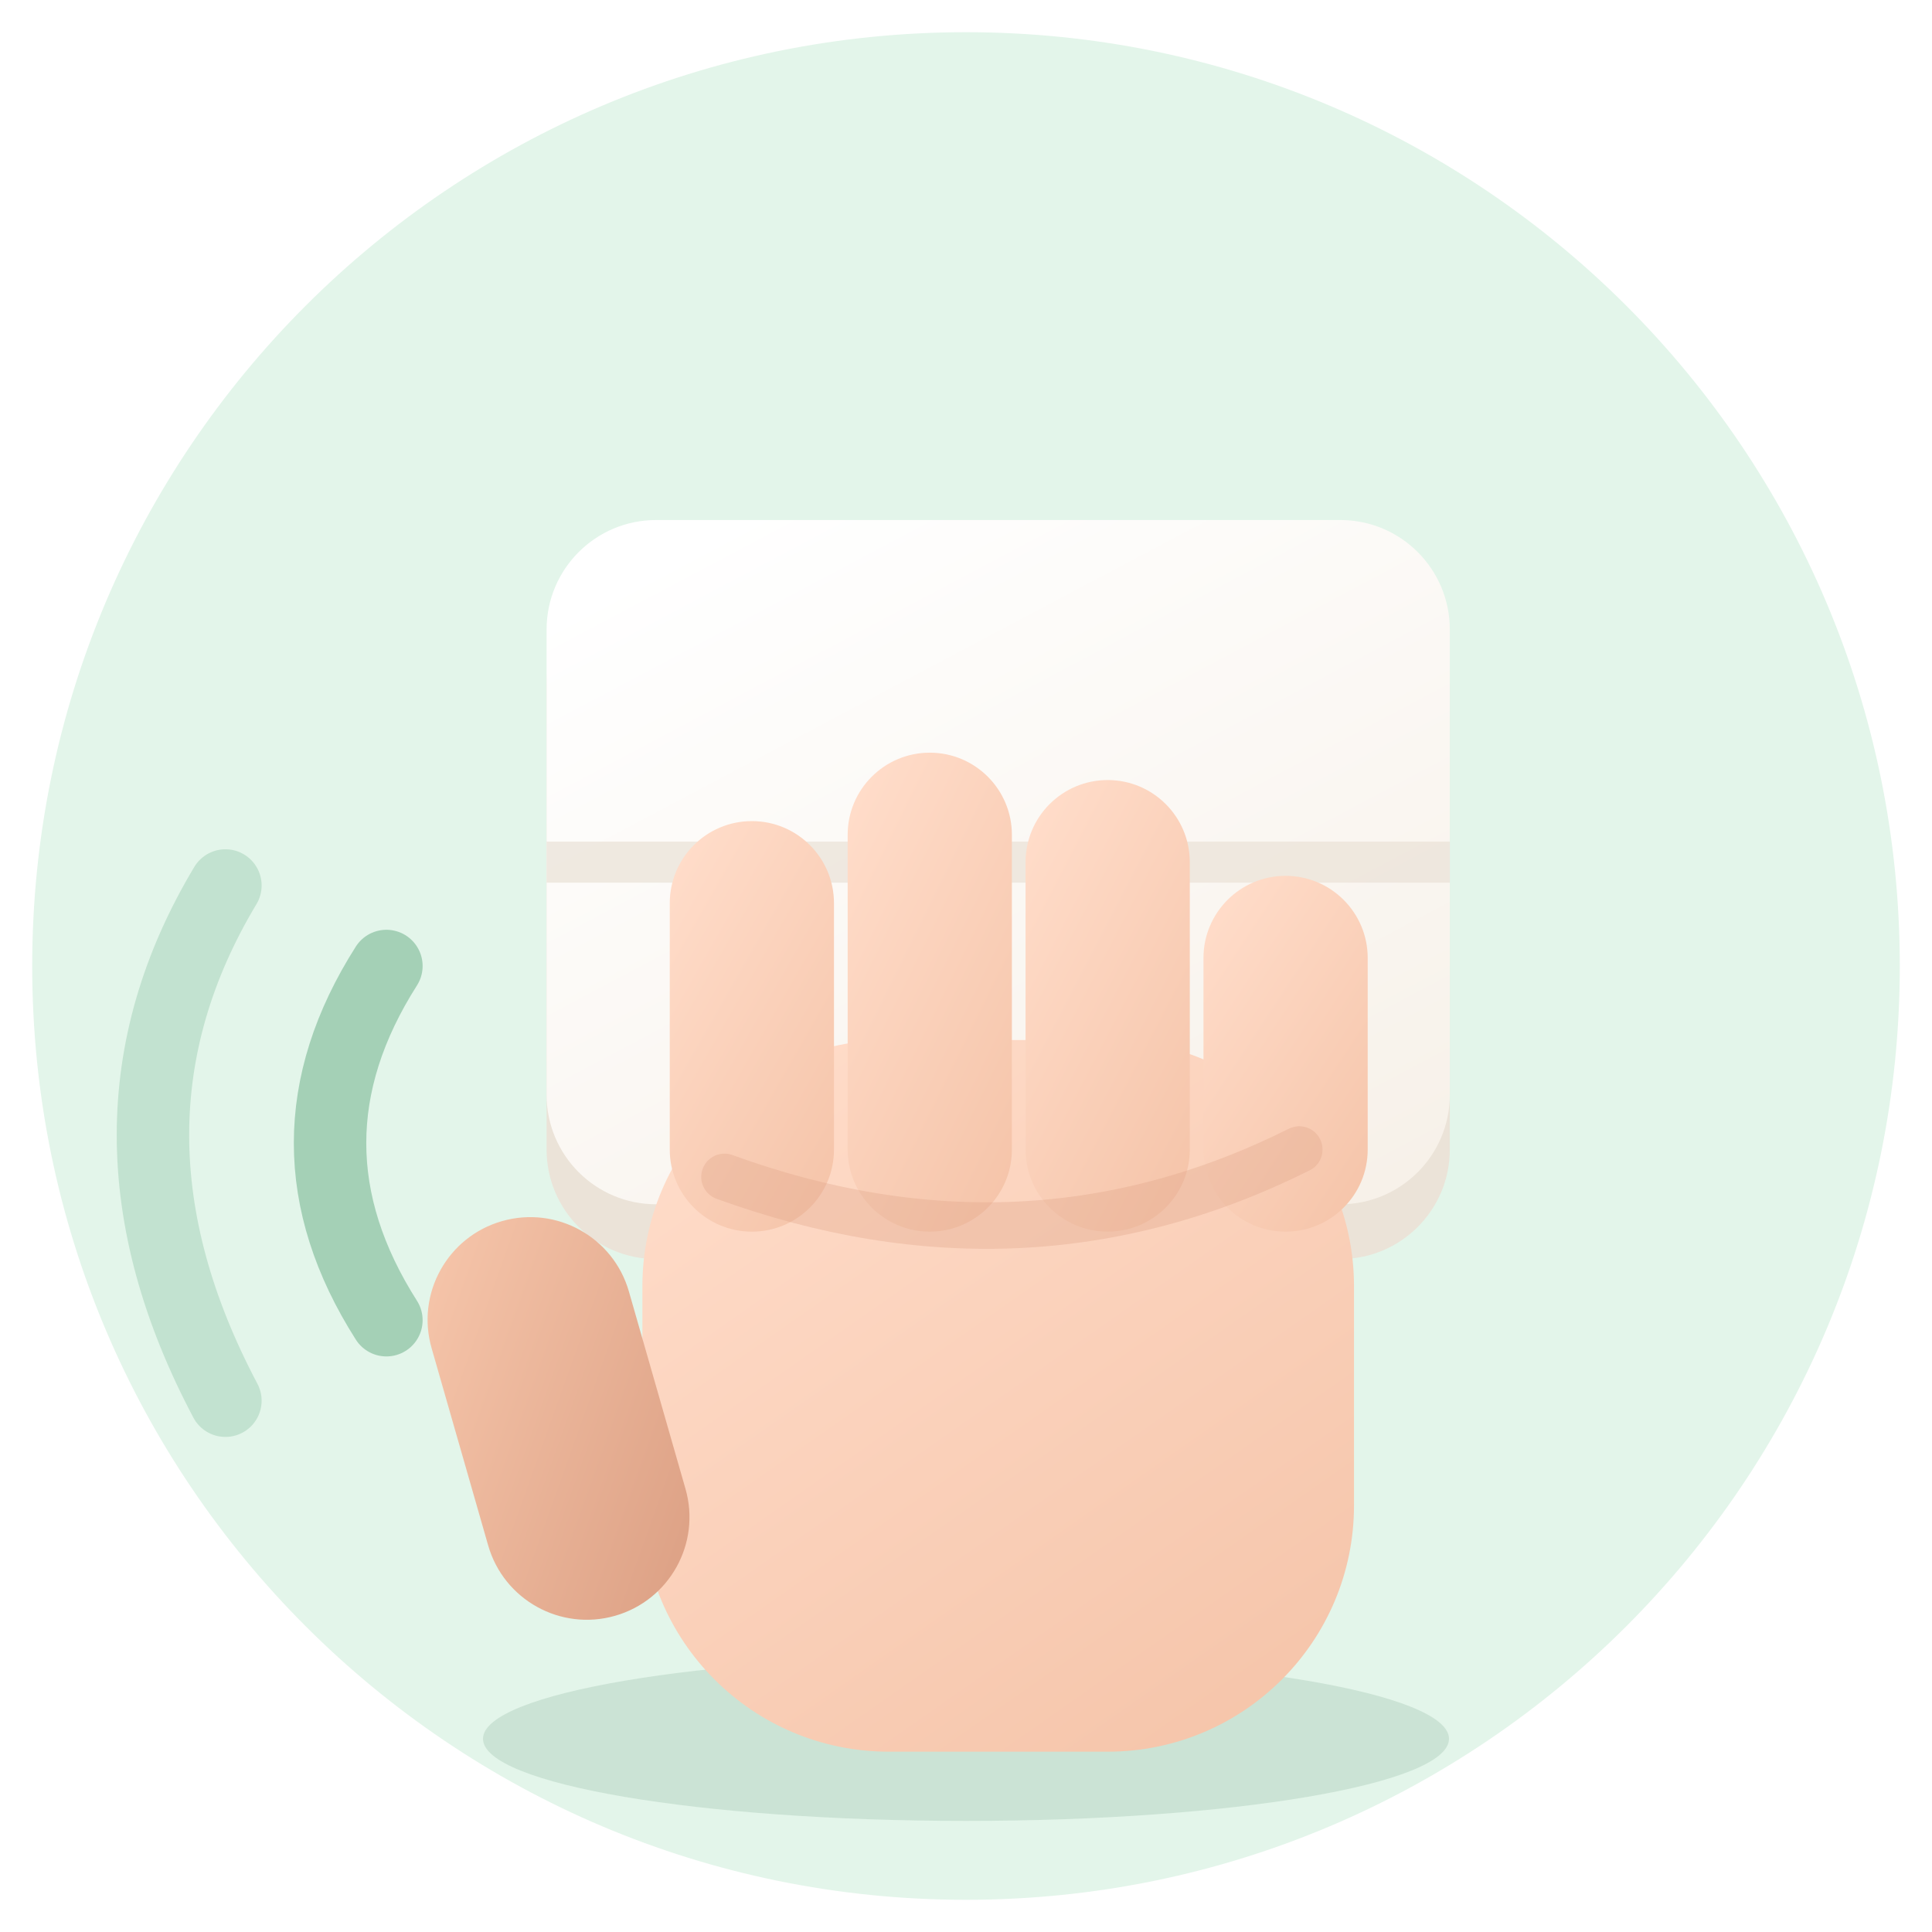
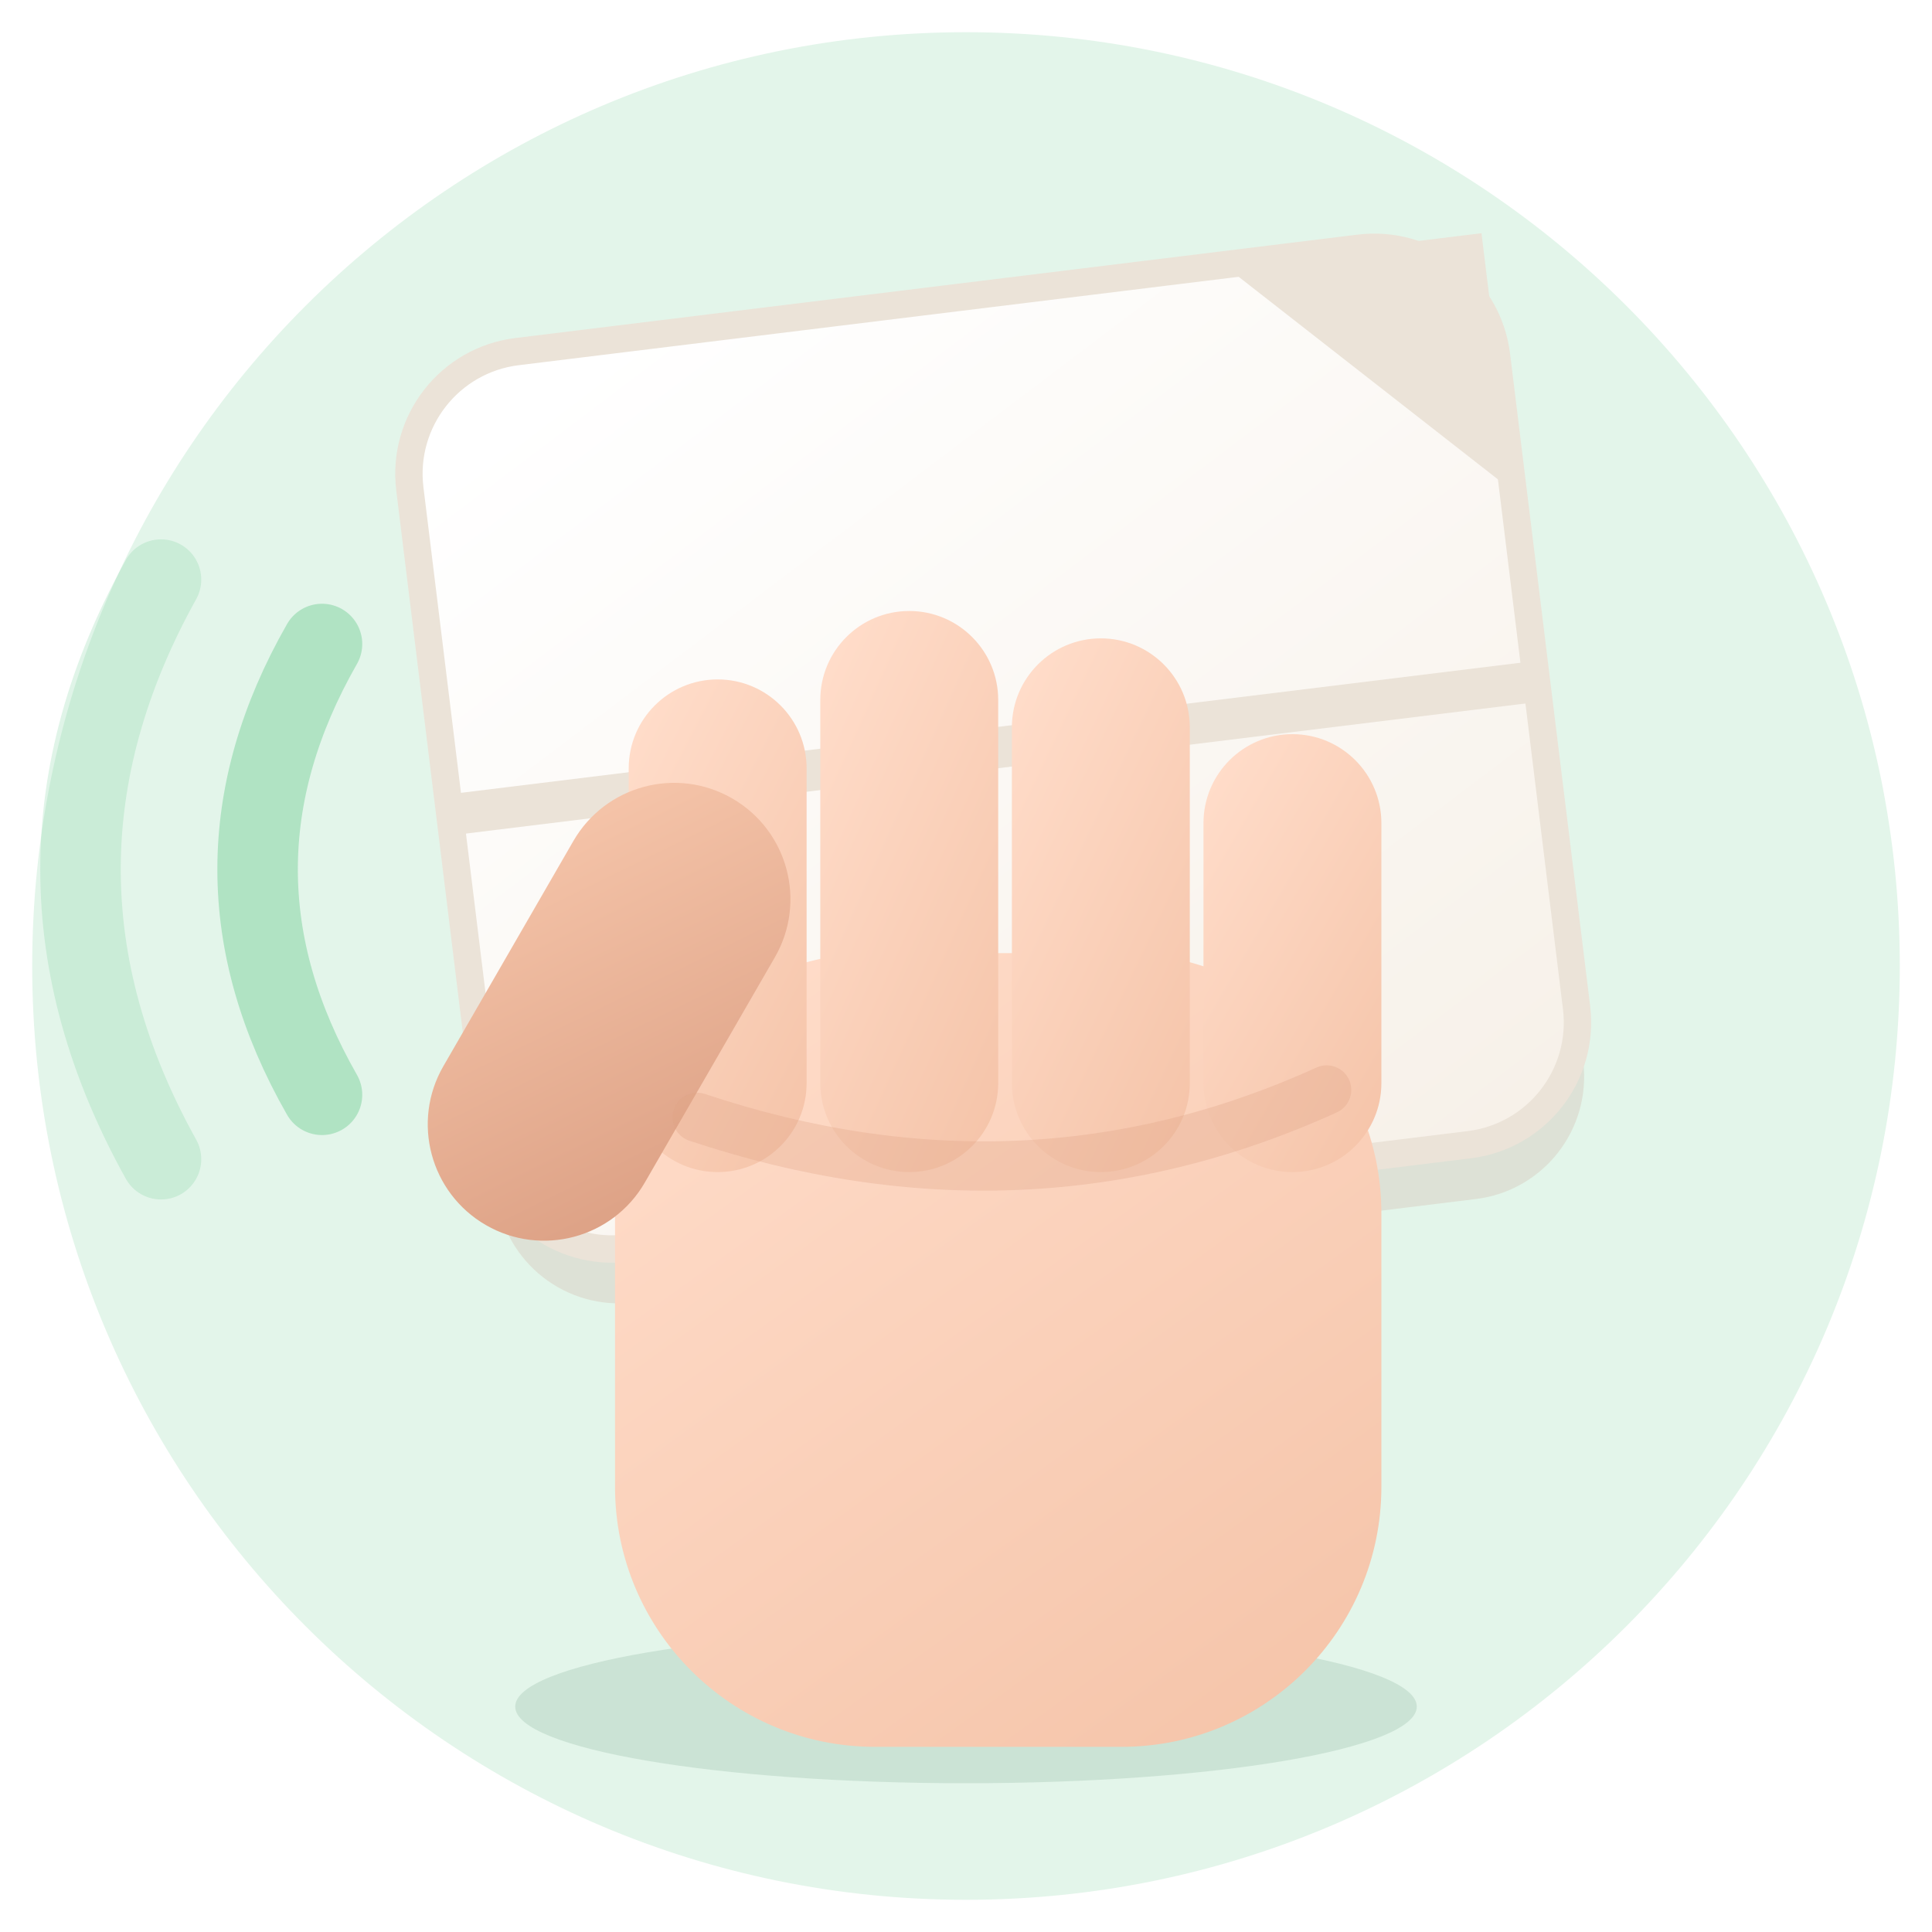
<svg xmlns="http://www.w3.org/2000/svg" viewBox="0 0 120 120" width="120" height="120">
  <defs>
    <linearGradient id="handGrad" x1="0.2" y1="0" x2="0.9" y2="1">
      <stop offset="0" stop-color="#FFDCC9" />
      <stop offset="1" stop-color="#F5C4A9" />
    </linearGradient>
    <linearGradient id="handGradDeep" x1="0.2" y1="0" x2="0.9" y2="1">
      <stop offset="0" stop-color="#F5C4A9" />
      <stop offset="1" stop-color="#DCA084" />
    </linearGradient>
    <linearGradient id="paperSheet" x1="0.2" y1="0" x2="0.9" y2="1">
      <stop offset="0" stop-color="#FFFFFF" />
      <stop offset="1" stop-color="#F7F1E9" />
    </linearGradient>
  </defs>
  <g id="quiz-wipe">
    <circle cx="60" cy="60" r="58" fill="#E3F5EA" />
-     <ellipse cx="60" cy="108" rx="30" ry="5.1" fill="#1B5E39" opacity="0.12" />
-     <path d="M 24 60 q -7 11 0 22" stroke="#2F8C57" stroke-width="4.5" fill="none" stroke-linecap="round" opacity="0.35" />
-     <path d="M 14 55 q -9 15 0 32" stroke="#2F8C57" stroke-width="4.5" fill="none" stroke-linecap="round" opacity="0.18" />
-     <g transform="translate(62 102) scale(0.85)">
-       <rect x="-33" y="-78" width="66" height="50" rx="8" fill="#EBE3D8" />
-       <rect x="-33" y="-82" width="66" height="50" rx="8" fill="url(#paperSheet)" />
-       <path d="M -33 -57 h 66" stroke="#EBE3D8" stroke-width="3" opacity="0.75" fill="none" />
-       <rect x="-26" y="-44" width="52" height="52" rx="18" fill="url(#handGrad)" />
-       <g transform="rotate(-16 -30 -18)">
-         <rect x="-40" y="-32" width="15" height="30" rx="7.5" fill="url(#handGradDeep)" />
+     <ellipse cx="60" cy="106" rx="28" ry="4.76" fill="#1B5E39" opacity="0.12" />
+     <path d="M 20 40 q -8 14 0 28" stroke="#63C88A" stroke-width="5" fill="none" stroke-linecap="round" opacity="0.4" />
+     <path d="M 10 36 q -10 18 0 36" stroke="#63C88A" stroke-width="5" fill="none" stroke-linecap="round" opacity="0.2" />
+     <g transform="translate(62 100) scale(0.85)">
+       <g transform="rotate(-7 0 -60)">
+         <rect x="-40" y="-92" width="80" height="66" rx="9" fill="#D8CEC1" opacity="0.5" />
+         <rect x="-40" y="-96" width="80" height="66" rx="9" fill="url(#paperSheet)" />
+         <rect x="-40" y="-96" width="80" height="66" rx="9" fill="none" stroke="#EBE3D8" stroke-width="2" />
+         <path d="M -40 -63 h 80" stroke="#EBE3D8" stroke-width="3" fill="none" />
+         <path d="M 40 -96 h -19 l 19 19 Z" fill="#EBE3D8" />
      </g>
-       <rect x="-24" y="-60" width="12" height="30" rx="6" fill="url(#handGrad)" />
-       <rect x="-11" y="-65" width="12" height="35" rx="6" fill="url(#handGrad)" />
-       <rect x="2" y="-63" width="12" height="33" rx="6" fill="url(#handGrad)" />
-       <rect x="15" y="-56" width="12" height="26" rx="6" fill="url(#handGrad)" />
-       <path d="M -20 -34 q 22 8 42 -2" stroke="#DCA084" stroke-width="3.4" fill="none" stroke-linecap="round" opacity="0.32" />
+       <rect x="-28" y="-48" width="56" height="58" rx="19" fill="url(#handGrad)" />
+       <rect x="-27" y="-68" width="13" height="36" rx="6.5" fill="url(#handGrad)" />
+       <rect x="-13" y="-73" width="13" height="41" rx="6.5" fill="url(#handGrad)" />
+       <rect x="1" y="-71" width="13" height="39" rx="6.5" fill="url(#handGrad)" />
+       <rect x="15" y="-64" width="13" height="32" rx="6.5" fill="url(#handGrad)" />
+       <g transform="rotate(30 -30 -40)">
+         <rect x="-39" y="-62" width="17" height="36" rx="8.5" fill="url(#handGradDeep)" />
+       </g>
+       <path d="M -22 -36 q 24 8 46 -2" stroke="#DCA084" stroke-width="3.6" fill="none" stroke-linecap="round" opacity="0.3" />
    </g>
  </g>
</svg>
